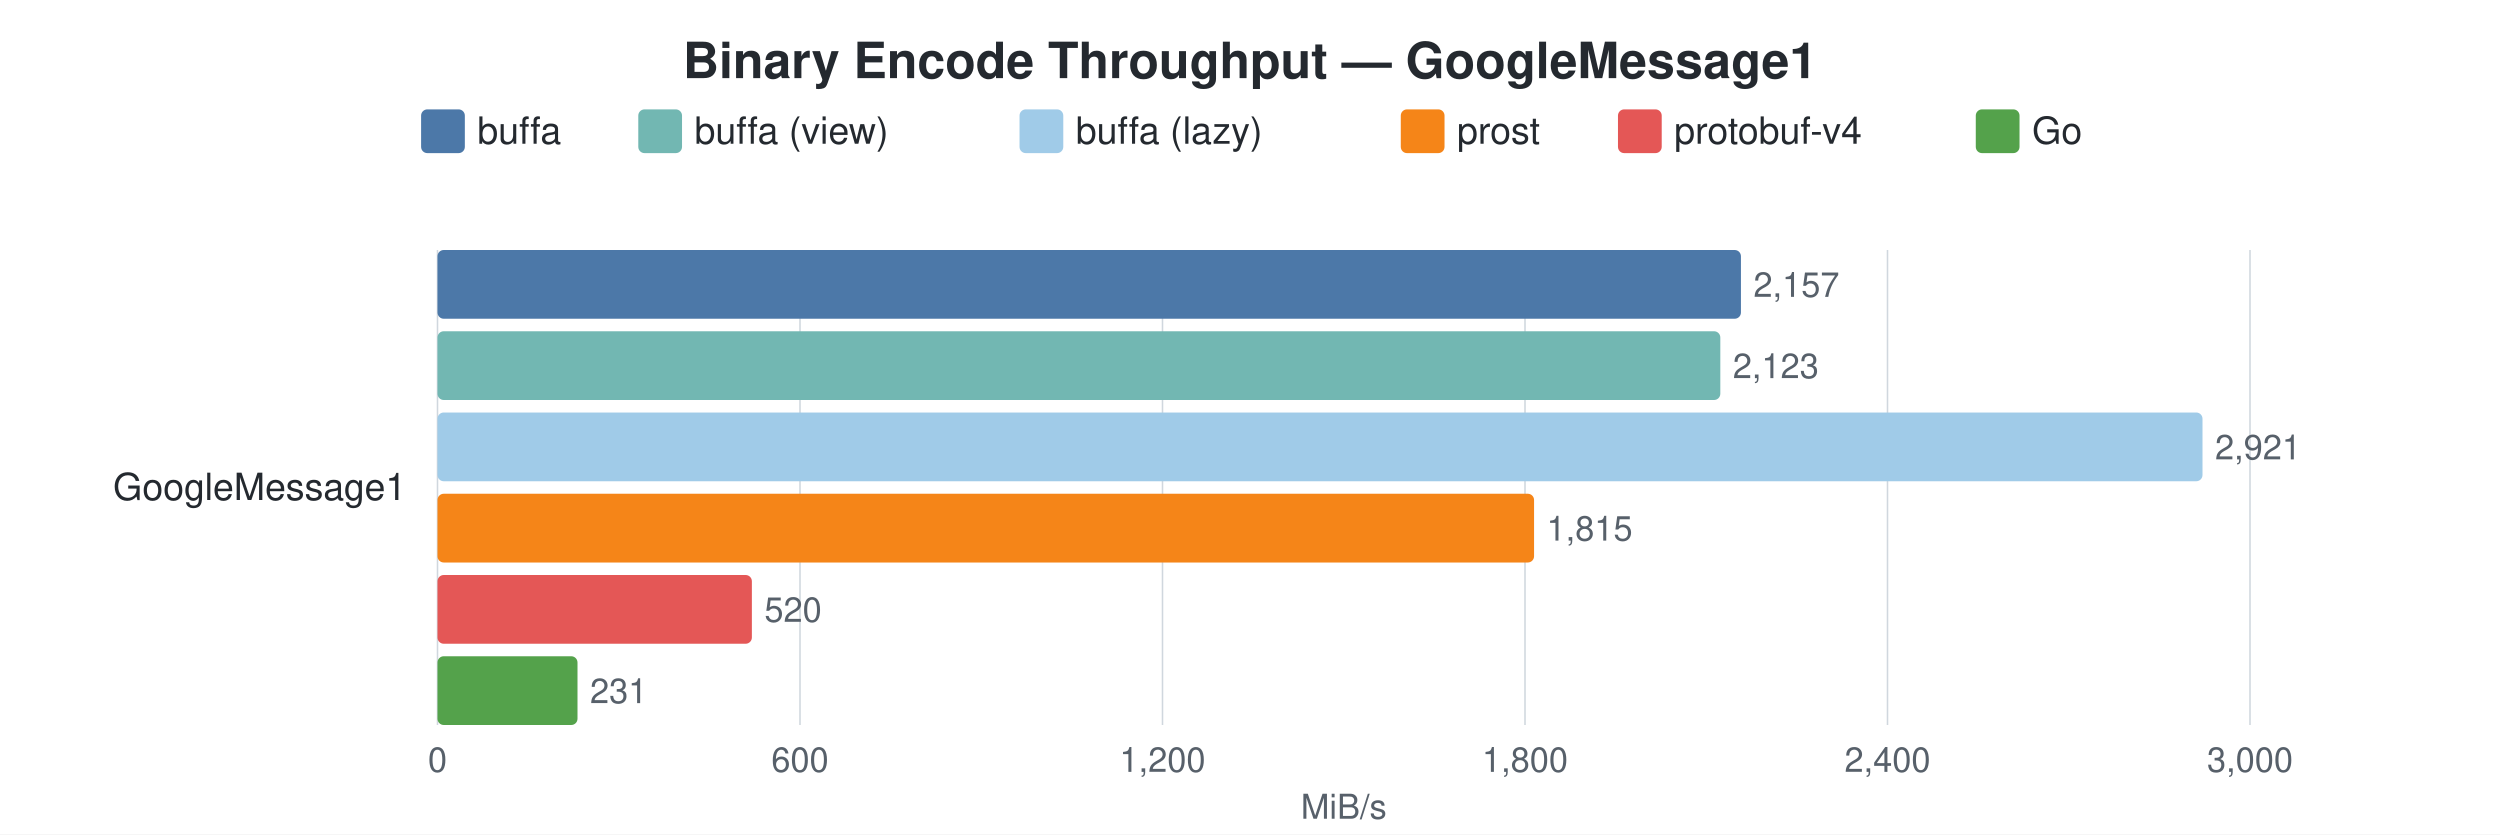
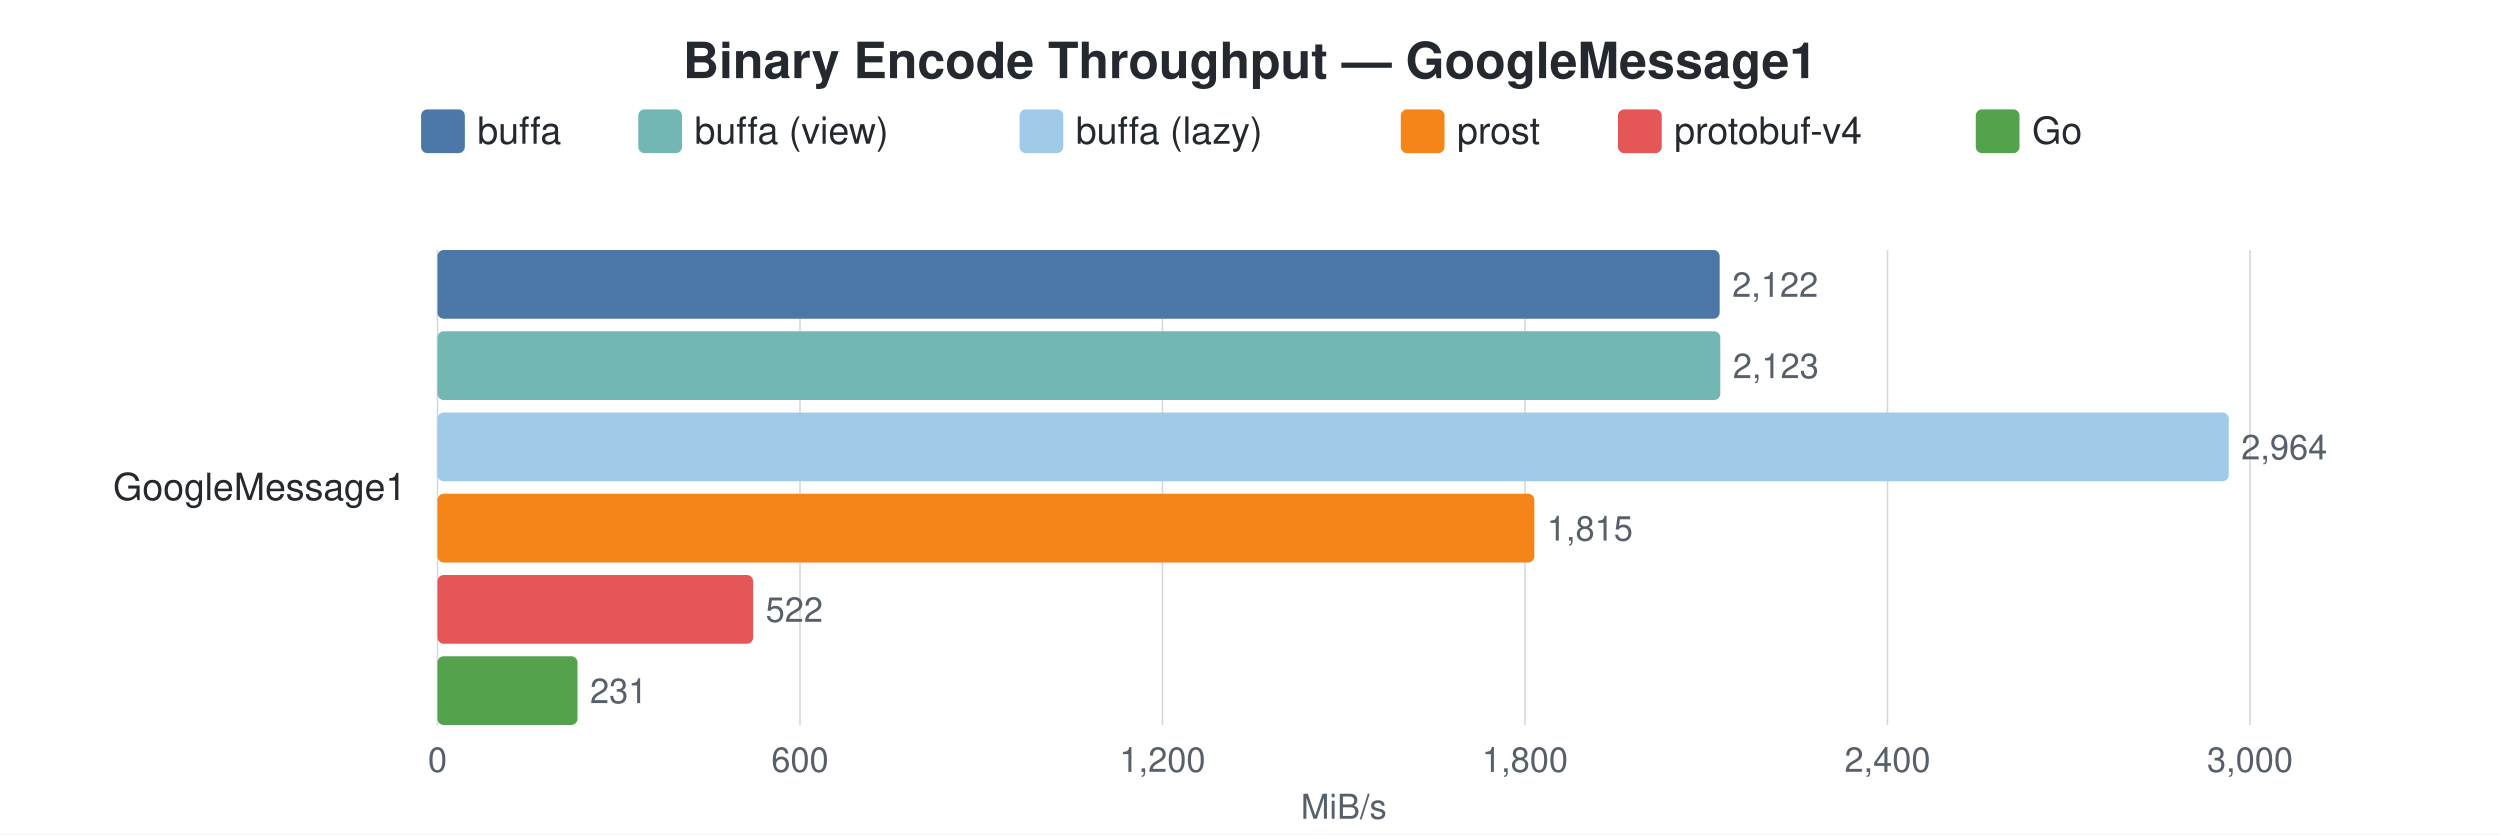
<svg xmlns="http://www.w3.org/2000/svg" width="800" height="267" viewBox="0 0 800 267">
  <style>
    text { font-family: -apple-system, BlinkMacSystemFont, "Segoe UI", Helvetica, Arial, sans-serif; }
    .title { font-size: 16px; font-weight: 600; fill: #24292f; }
    .label { font-size: 12px; fill: #24292f; }
    .value { font-size: 11px; fill: #57606a; }
    .axis-label { font-size: 11px; fill: #57606a; }
    .legend-text { font-size: 12px; fill: #24292f; }
    .grid { stroke: #d0d7de; stroke-width: 0.5; }
  </style>
  <rect width="100%" height="100%" fill="white" />
  <text x="400.0" y="25" text-anchor="middle" class="title">Binary Encode Throughput — GoogleMessage1</text>
  <rect x="134.75" y="35" width="14" height="14" rx="2" fill="#4C78A8" />
  <text x="152.75" y="46" class="legend-text">buffa</text>
  <rect x="204.25" y="35" width="14" height="14" rx="2" fill="#72B7B2" />
  <text x="222.25" y="46" class="legend-text">buffa (view)</text>
  <rect x="326.25" y="35" width="14" height="14" rx="2" fill="#A0CBE8" />
  <text x="344.25" y="46" class="legend-text">buffa (lazy)</text>
  <rect x="448.25" y="35" width="14" height="14" rx="2" fill="#F58518" />
  <text x="466.25" y="46" class="legend-text">prost</text>
  <rect x="517.75" y="35" width="14" height="14" rx="2" fill="#E45756" />
  <text x="535.75" y="46" class="legend-text">protobuf-v4</text>
  <rect x="632.25" y="35" width="14" height="14" rx="2" fill="#54A24B" />
  <text x="650.25" y="46" class="legend-text">Go</text>
  <line x1="140.0" y1="80" x2="140.0" y2="232" class="grid" />
  <text x="140.0" y="247" text-anchor="middle" class="axis-label">0</text>
  <line x1="256.0" y1="80" x2="256.0" y2="232" class="grid" />
  <text x="256.0" y="247" text-anchor="middle" class="axis-label">600</text>
  <line x1="372.0" y1="80" x2="372.0" y2="232" class="grid" />
  <text x="372.0" y="247" text-anchor="middle" class="axis-label">1,200</text>
  <line x1="488.0" y1="80" x2="488.0" y2="232" class="grid" />
  <text x="488.0" y="247" text-anchor="middle" class="axis-label">1,800</text>
  <line x1="604.0" y1="80" x2="604.0" y2="232" class="grid" />
  <text x="604.0" y="247" text-anchor="middle" class="axis-label">2,400</text>
  <line x1="720.0" y1="80" x2="720.0" y2="232" class="grid" />
  <text x="720.0" y="247" text-anchor="middle" class="axis-label">3,000</text>
  <text x="430.0" y="262" text-anchor="middle" class="axis-label">MiB/s</text>
  <text x="130" y="160.0" text-anchor="end" class="label">GoogleMessage1</text>
-   <rect x="140" y="80.0" width="417.1" height="22" rx="2" fill="#4C78A8" />
-   <text x="561.1" y="95.0" class="value">2,157</text>
+   <rect x="140" y="80.0" width="410.3" height="22" rx="2" fill="#4C78A8" />
+   <text x="554.3" y="95.0" class="value">2,122</text>
  <rect x="140" y="106.0" width="410.5" height="22" rx="2" fill="#72B7B2" />
  <text x="554.5" y="121.0" class="value">2,123</text>
-   <rect x="140" y="132.0" width="564.8" height="22" rx="2" fill="#A0CBE8" />
-   <text x="708.8" y="147.0" class="value">2,921</text>
-   <rect x="140" y="158.0" width="350.9" height="22" rx="2" fill="#F58518" />
-   <text x="494.9" y="173.0" class="value">1,815</text>
-   <rect x="140" y="184.0" width="100.6" height="22" rx="2" fill="#E45756" />
-   <text x="244.6" y="199.0" class="value">520</text>
+   <rect x="140" y="132.0" width="573.2" height="22" rx="2" fill="#A0CBE8" />
+   <text x="717.2" y="147.0" class="value">2,964</text>
+   <rect x="140" y="158.0" width="351.0" height="22" rx="2" fill="#F58518" />
+   <text x="495.0" y="173.0" class="value">1,815</text>
+   <rect x="140" y="184.0" width="101.0" height="22" rx="2" fill="#E45756" />
+   <text x="245.0" y="199.0" class="value">522</text>
  <rect x="140" y="210.0" width="44.8" height="22" rx="2" fill="#54A24B" />
  <text x="188.8" y="225.0" class="value">231</text>
</svg>
